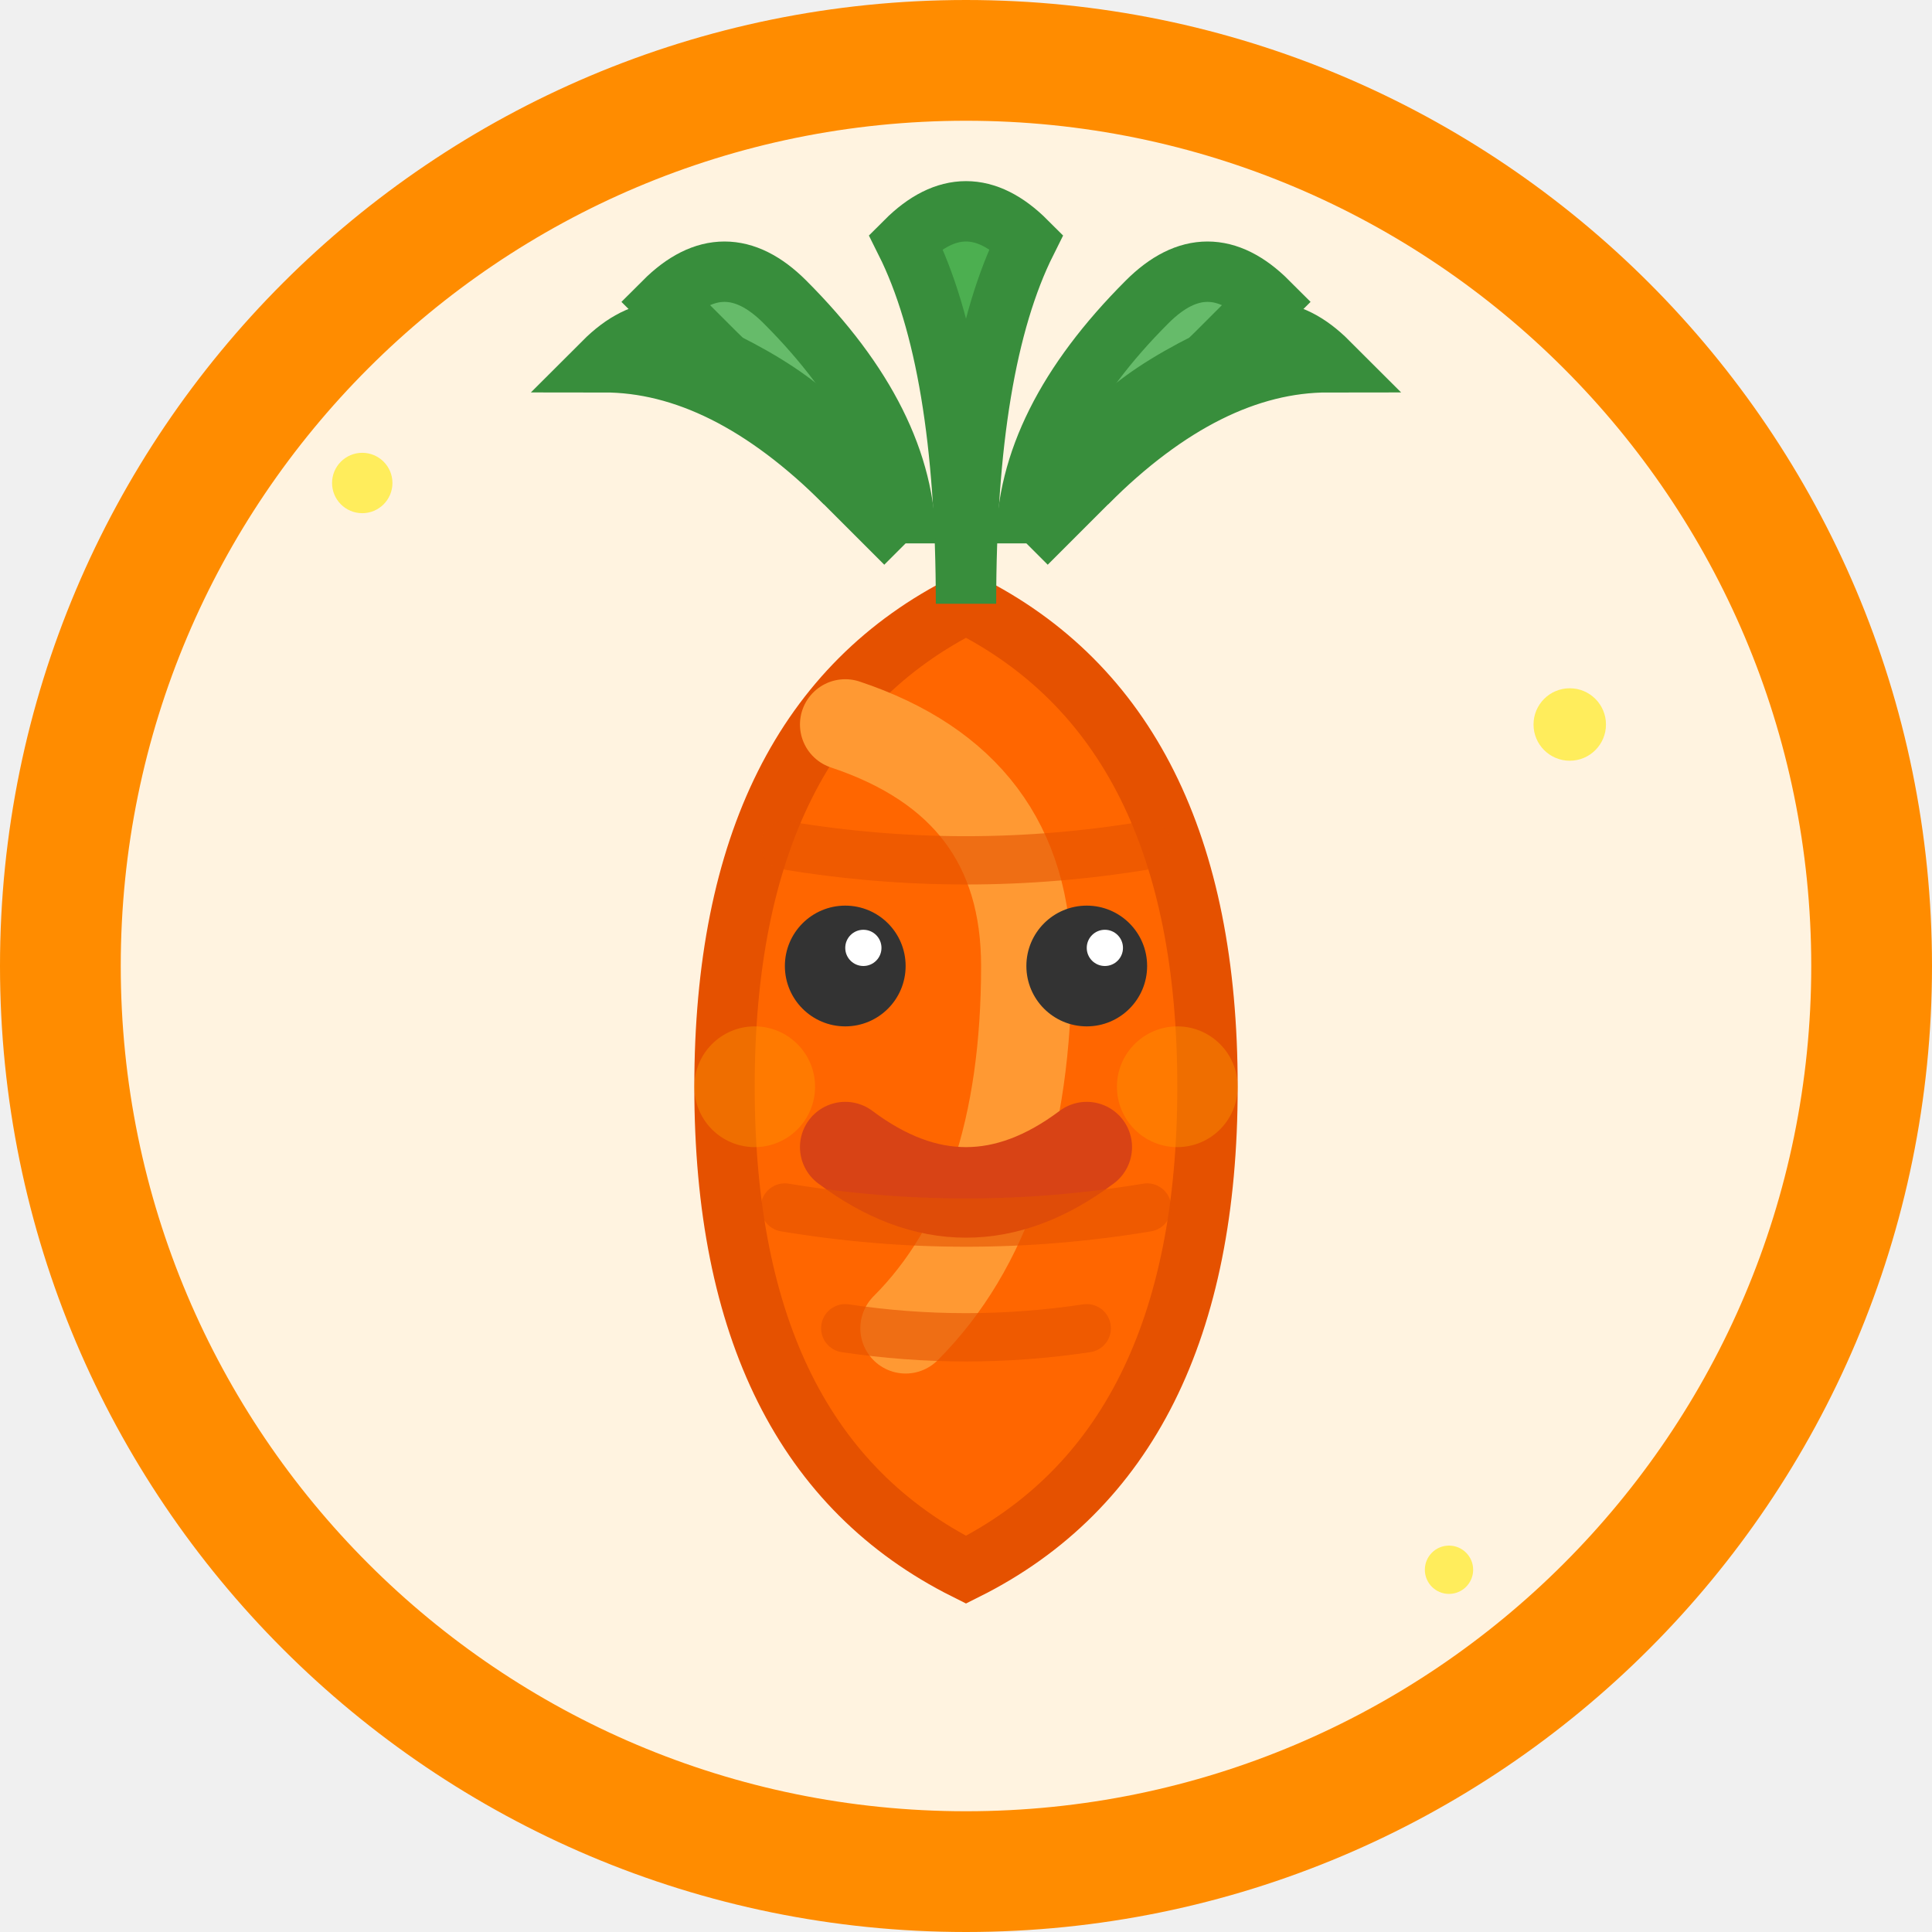
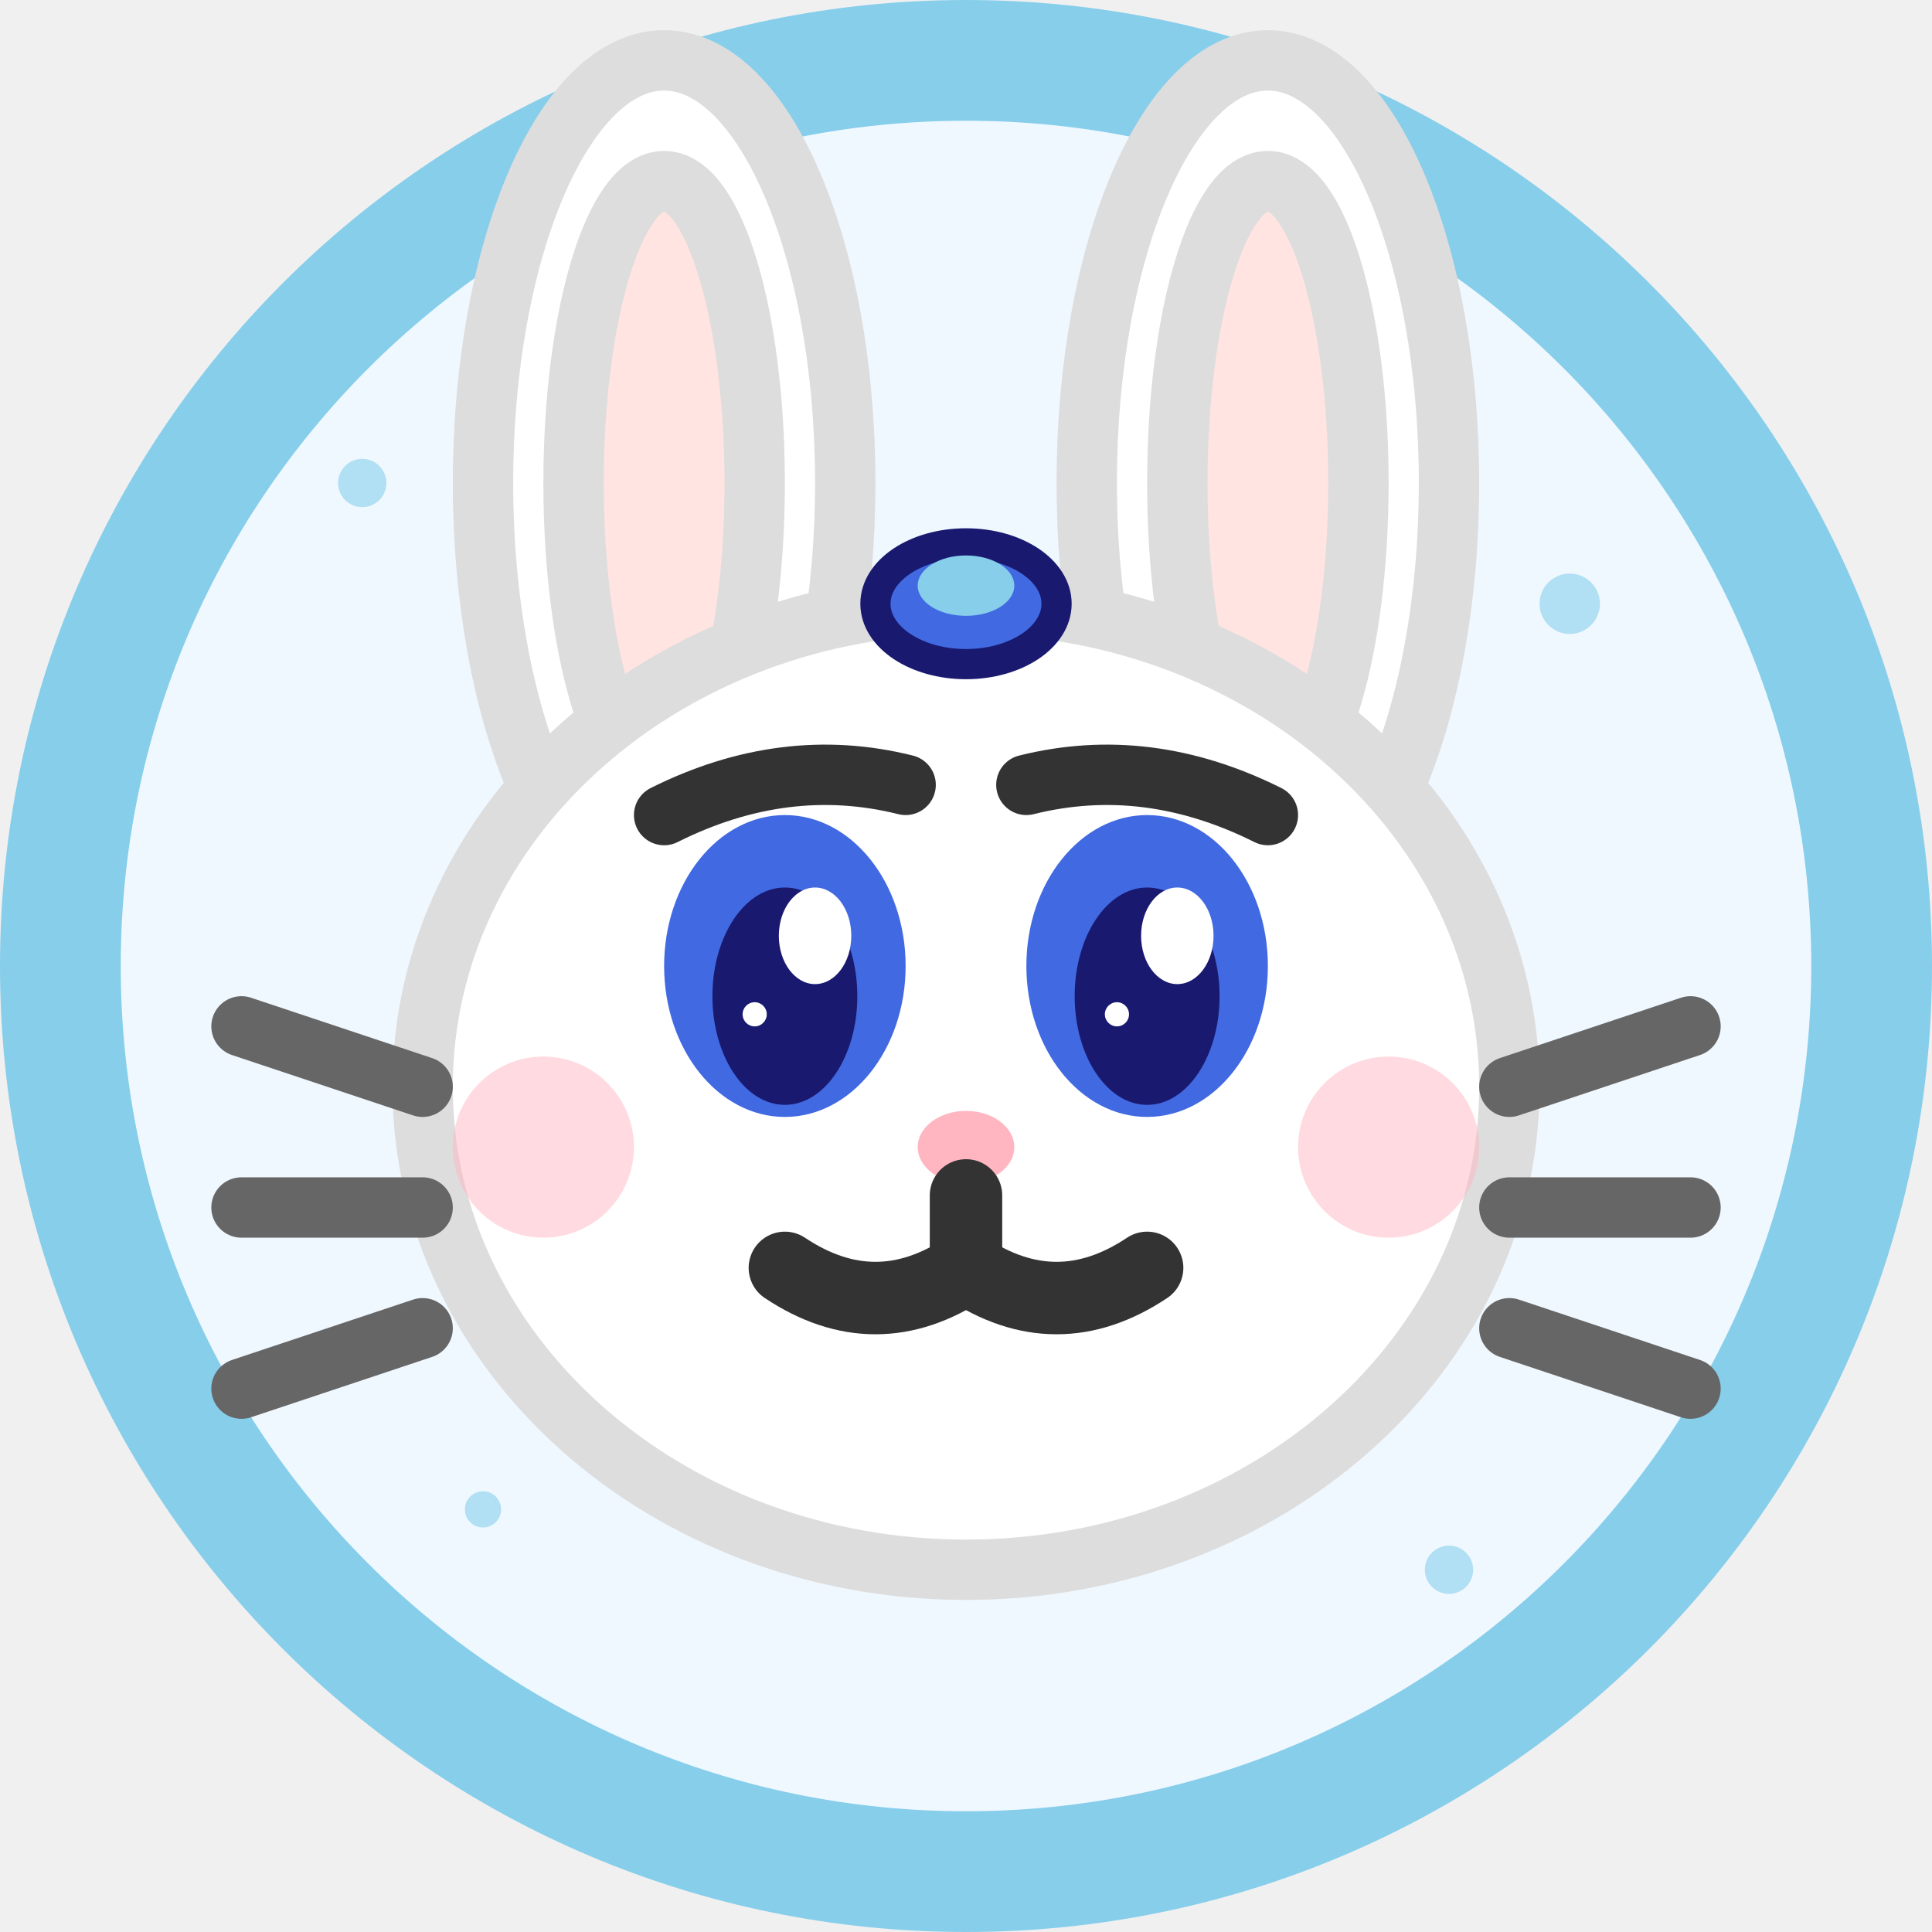
<svg xmlns="http://www.w3.org/2000/svg" width="32" height="32" viewBox="0 0 32 32">
-   <circle cx="16" cy="16" r="15" fill="#fff3e0" stroke="#ff8c00" stroke-width="2" />
+   <circle cx="16" cy="16" r="15" fill="#f0f8ff" stroke="#87ceeb" stroke-width="2" />
+   <g fill="#ffffff" stroke="#ddd" stroke-width="1">
+     <ellipse cx="11" cy="8" rx="3" ry="7" fill="#ffffff" />
+     <ellipse cx="11" cy="8" rx="1.5" ry="5" fill="#ffe4e1" />
+     <ellipse cx="21" cy="8" rx="3" ry="7" fill="#ffffff" />
+     <ellipse cx="21" cy="8" rx="1.5" ry="5" fill="#ffe4e1" />
+   </g>
+   <ellipse cx="16" cy="18" rx="9" ry="8" fill="#ffffff" stroke="#ddd" stroke-width="1" />
  <g>
-     <path d="M 16 10 Q 20 12 20 18 Q 20 24 16 26 Q 12 24 12 18 Q 12 12 16 10 Z" fill="#ff6600" stroke="#e55100" stroke-width="1" />
-     <path d="M 14 12 Q 17 13 17 16 Q 17 20 15 22" stroke="#ff9933" stroke-width="1.5" fill="none" stroke-linecap="round" />
+     <ellipse cx="13" cy="16" rx="2" ry="2.5" fill="#4169e1" />
+     <ellipse cx="19" cy="16" rx="2" ry="2.5" fill="#4169e1" />
+     <ellipse cx="13" cy="16.5" rx="1.2" ry="1.8" fill="#191970" />
+     <ellipse cx="19" cy="16.5" rx="1.2" ry="1.8" fill="#191970" />
+     <ellipse cx="13.5" cy="15.5" rx="0.6" ry="0.8" fill="#ffffff" />
+     <ellipse cx="19.5" cy="15.5" rx="0.6" ry="0.8" fill="#ffffff" />
+     <circle cx="12.5" cy="16.8" r="0.2" fill="#ffffff" />
+     <circle cx="18.5" cy="16.8" r="0.2" fill="#ffffff" />
  </g>
-   <g fill="#4caf50" stroke="#388e3c" stroke-width="1">
-     <path d="M 16 10 Q 16 6 15 4 Q 16 3 17 4 Q 16 6 16 10" fill="#4caf50" />
-     <path d="M 15 9 Q 13 7 11 5 Q 12 4 13 5 Q 15 7 15 9" fill="#66bb6a" />
-     <path d="M 17 9 Q 19 7 21 5 Q 20 4 19 5 Q 17 7 17 9" fill="#66bb6a" />
-     <path d="M 14 8 Q 12 6 10 6 Q 11 5 12 6 Q 14 7 14 8" fill="#81c784" />
-     <path d="M 18 8 Q 20 6 22 6 Q 21 5 20 6 Q 18 7 18 8" fill="#81c784" />
+   <g stroke="#333" stroke-width="1" fill="none" stroke-linecap="round">
+     <path d="M 11 13.5 Q 13 12.5 15 13" />
+     <path d="M 17 13 Q 19 12.5 21 13.5" />
  </g>
-   <g fill="#333333">
-     <circle cx="14" cy="16" r="1" />
-     <circle cx="18" cy="16" r="1" />
+   <ellipse cx="16" cy="19" rx="0.8" ry="0.6" fill="#ffb6c1" />
+   <g stroke="#333" stroke-width="1.2" fill="none" stroke-linecap="round">
+     <line x1="16" y1="19.8" x2="16" y2="21" />
+     <path d="M 16 21 Q 14.5 22 13 21" />
+     <path d="M 16 21 Q 17.5 22 19 21" />
  </g>
-   <g fill="#ffffff">
-     <circle cx="14.3" cy="15.7" r="0.3" />
-     <circle cx="18.3" cy="15.7" r="0.3" />
+   <g fill="#ffb6c1" opacity="0.5">
+     <circle cx="9" cy="19" r="1.5" />
+     <circle cx="23" cy="19" r="1.5" />
  </g>
-   <path d="M 14 19 Q 16 20.5 18 19" stroke="#d84315" stroke-width="1.5" fill="none" stroke-linecap="round" />
-   <g fill="#ff9800" opacity="0.4">
-     <circle cx="12.5" cy="18" r="1" />
-     <circle cx="19.5" cy="18" r="1" />
+   <g stroke="#666" stroke-width="1" stroke-linecap="round">
+     <line x1="7" y1="18" x2="4" y2="17" />
+     <line x1="7" y1="20" x2="4" y2="20" />
+     <line x1="7" y1="22" x2="4" y2="23" />
+     <line x1="25" y1="18" x2="28" y2="17" />
+     <line x1="25" y1="20" x2="28" y2="20" />
+     <line x1="25" y1="22" x2="28" y2="23" />
  </g>
-   <g stroke="#e55100" stroke-width="0.8" opacity="0.6">
-     <path d="M 13 14 Q 16 14.5 19 14" stroke-linecap="round" />
-     <path d="M 13 20 Q 16 20.5 19 20" stroke-linecap="round" />
-     <path d="M 14 22 Q 16 22.3 18 22" stroke-linecap="round" />
+   <g>
+     <ellipse cx="16" cy="10" rx="1.5" ry="1" fill="#4169e1" stroke="#191970" stroke-width="0.5" />
+     <ellipse cx="16" cy="9.7" rx="0.8" ry="0.5" fill="#87ceeb" />
  </g>
-   <g fill="#ffeb3b" opacity="0.8">
-     <circle cx="6" cy="8" r="0.5" />
-     <circle cx="26" cy="12" r="0.6" />
+   <g fill="#87ceeb" opacity="0.6">
+     <circle cx="6" cy="8" r="0.4" />
+     <circle cx="26" cy="10" r="0.5" />
+     <circle cx="8" cy="25" r="0.3" />
    <circle cx="24" cy="26" r="0.4" />
  </g>
</svg>
